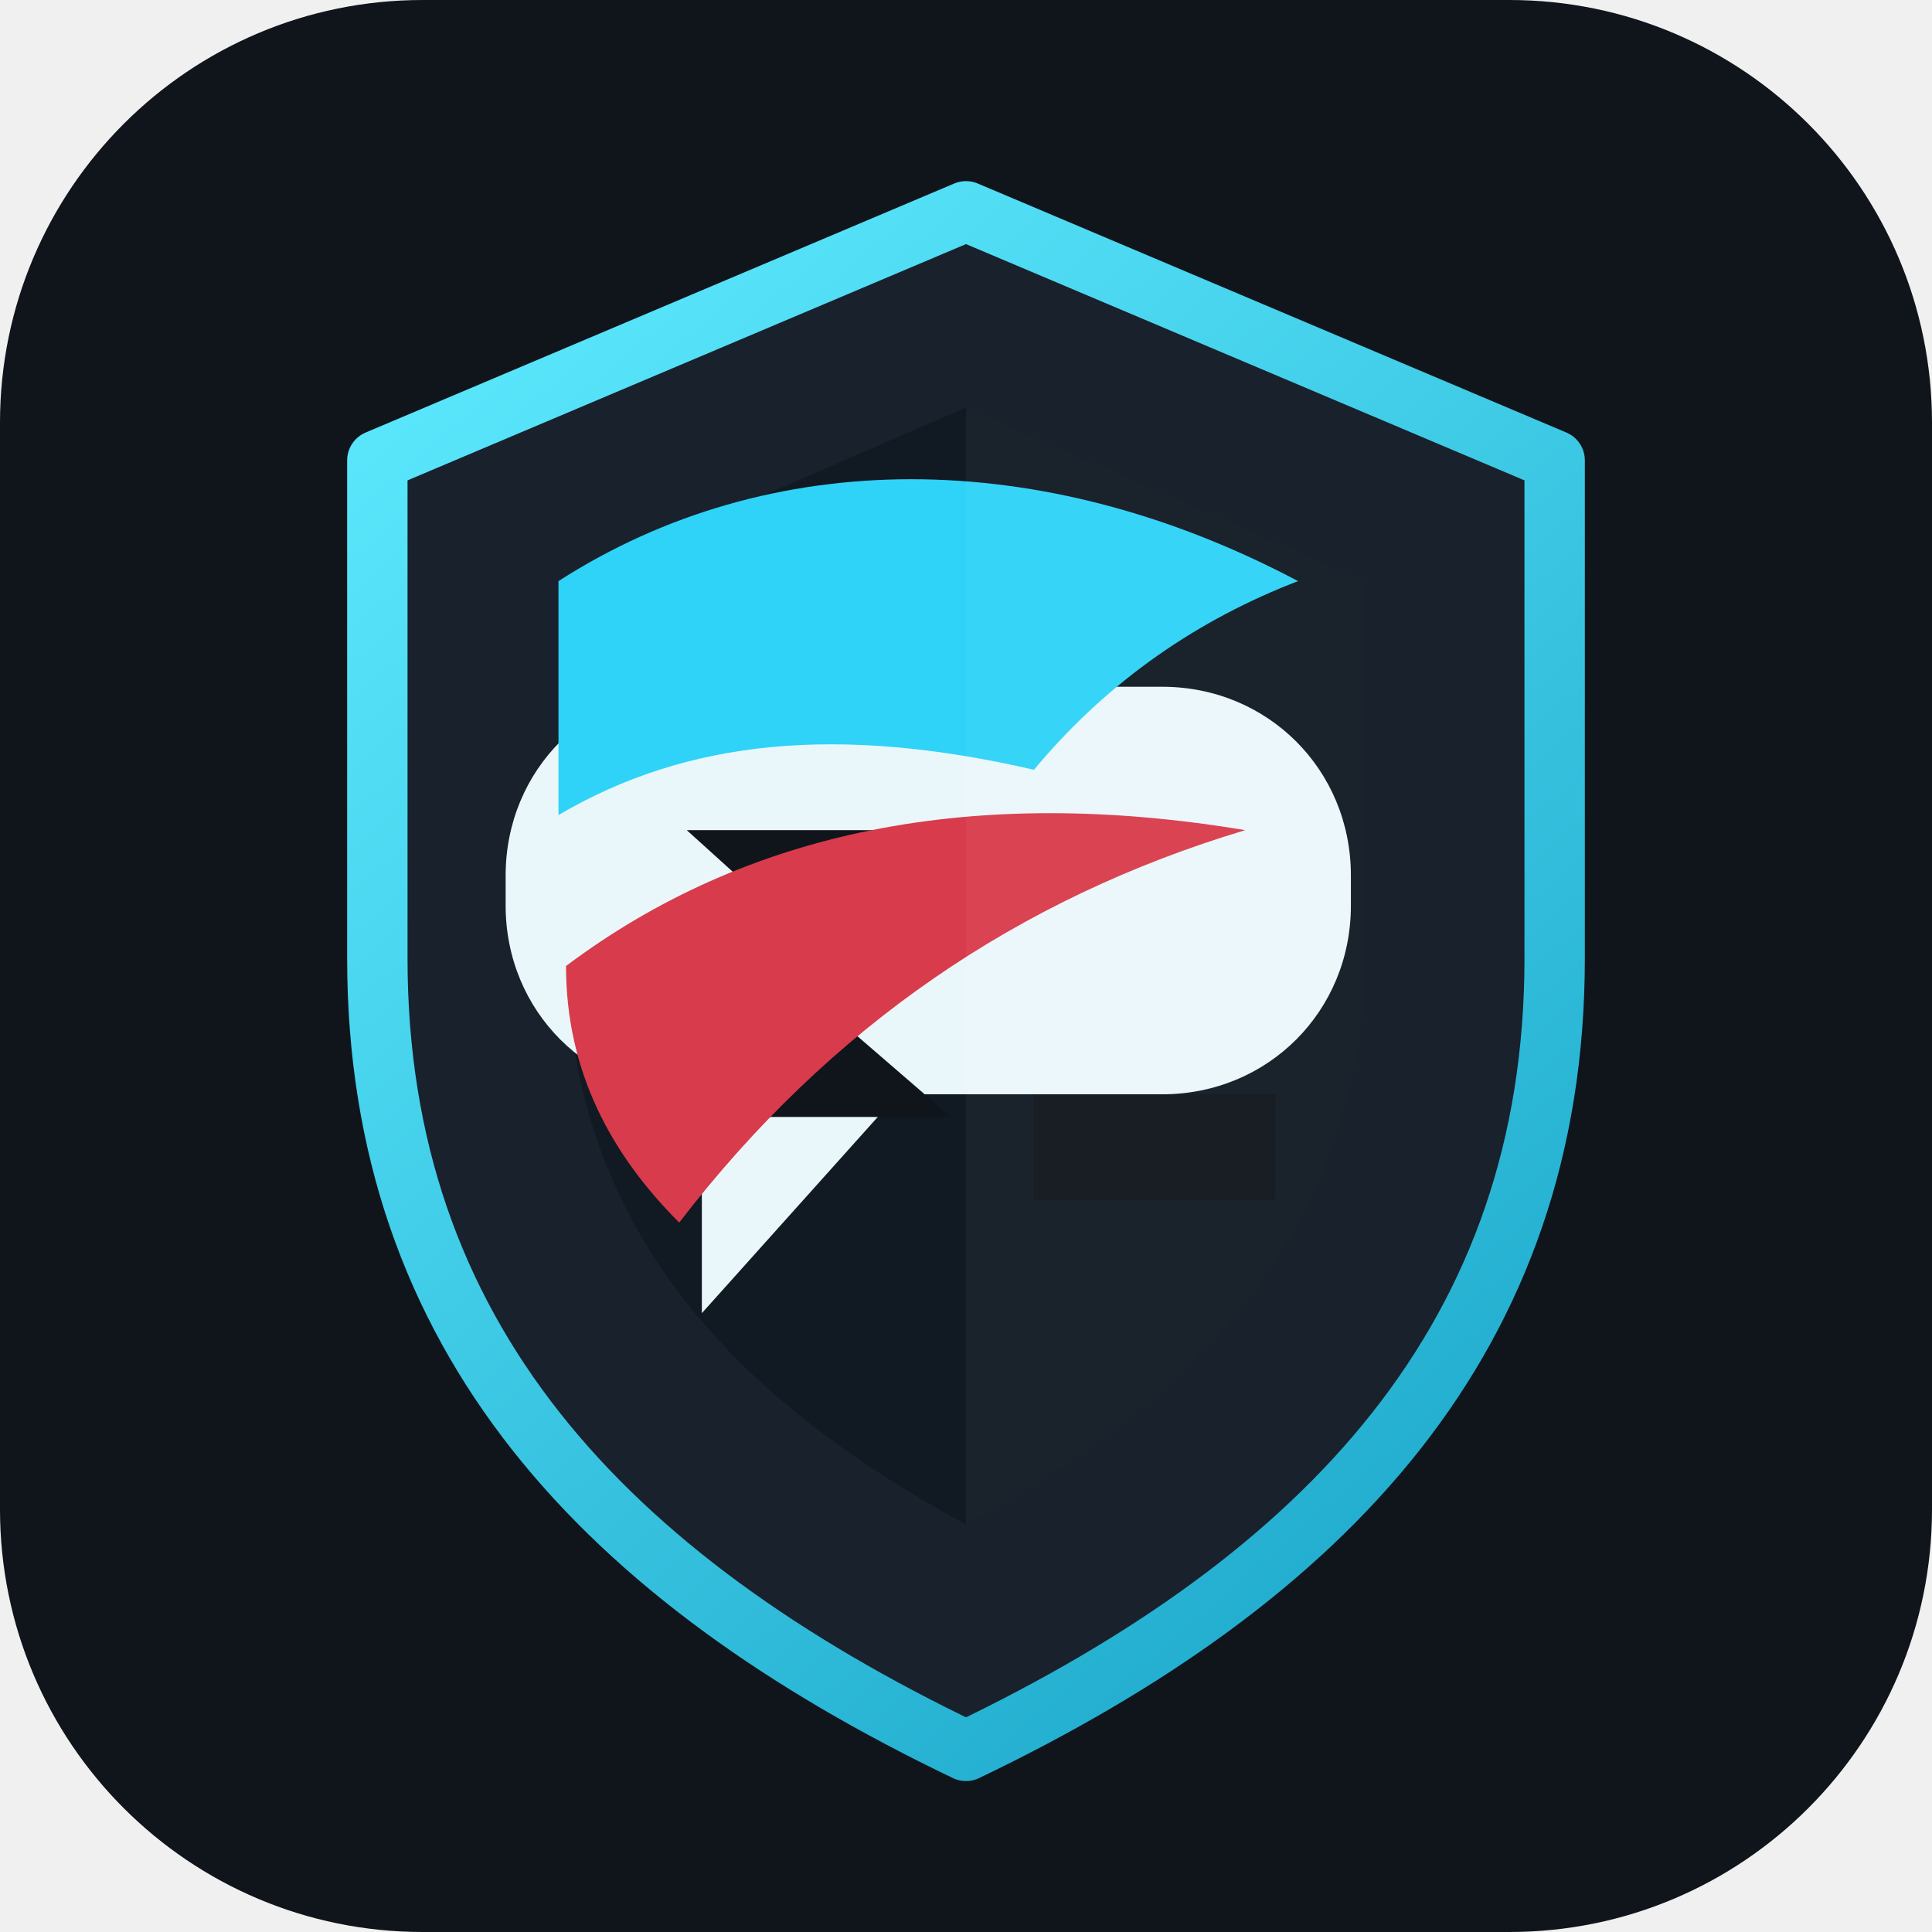
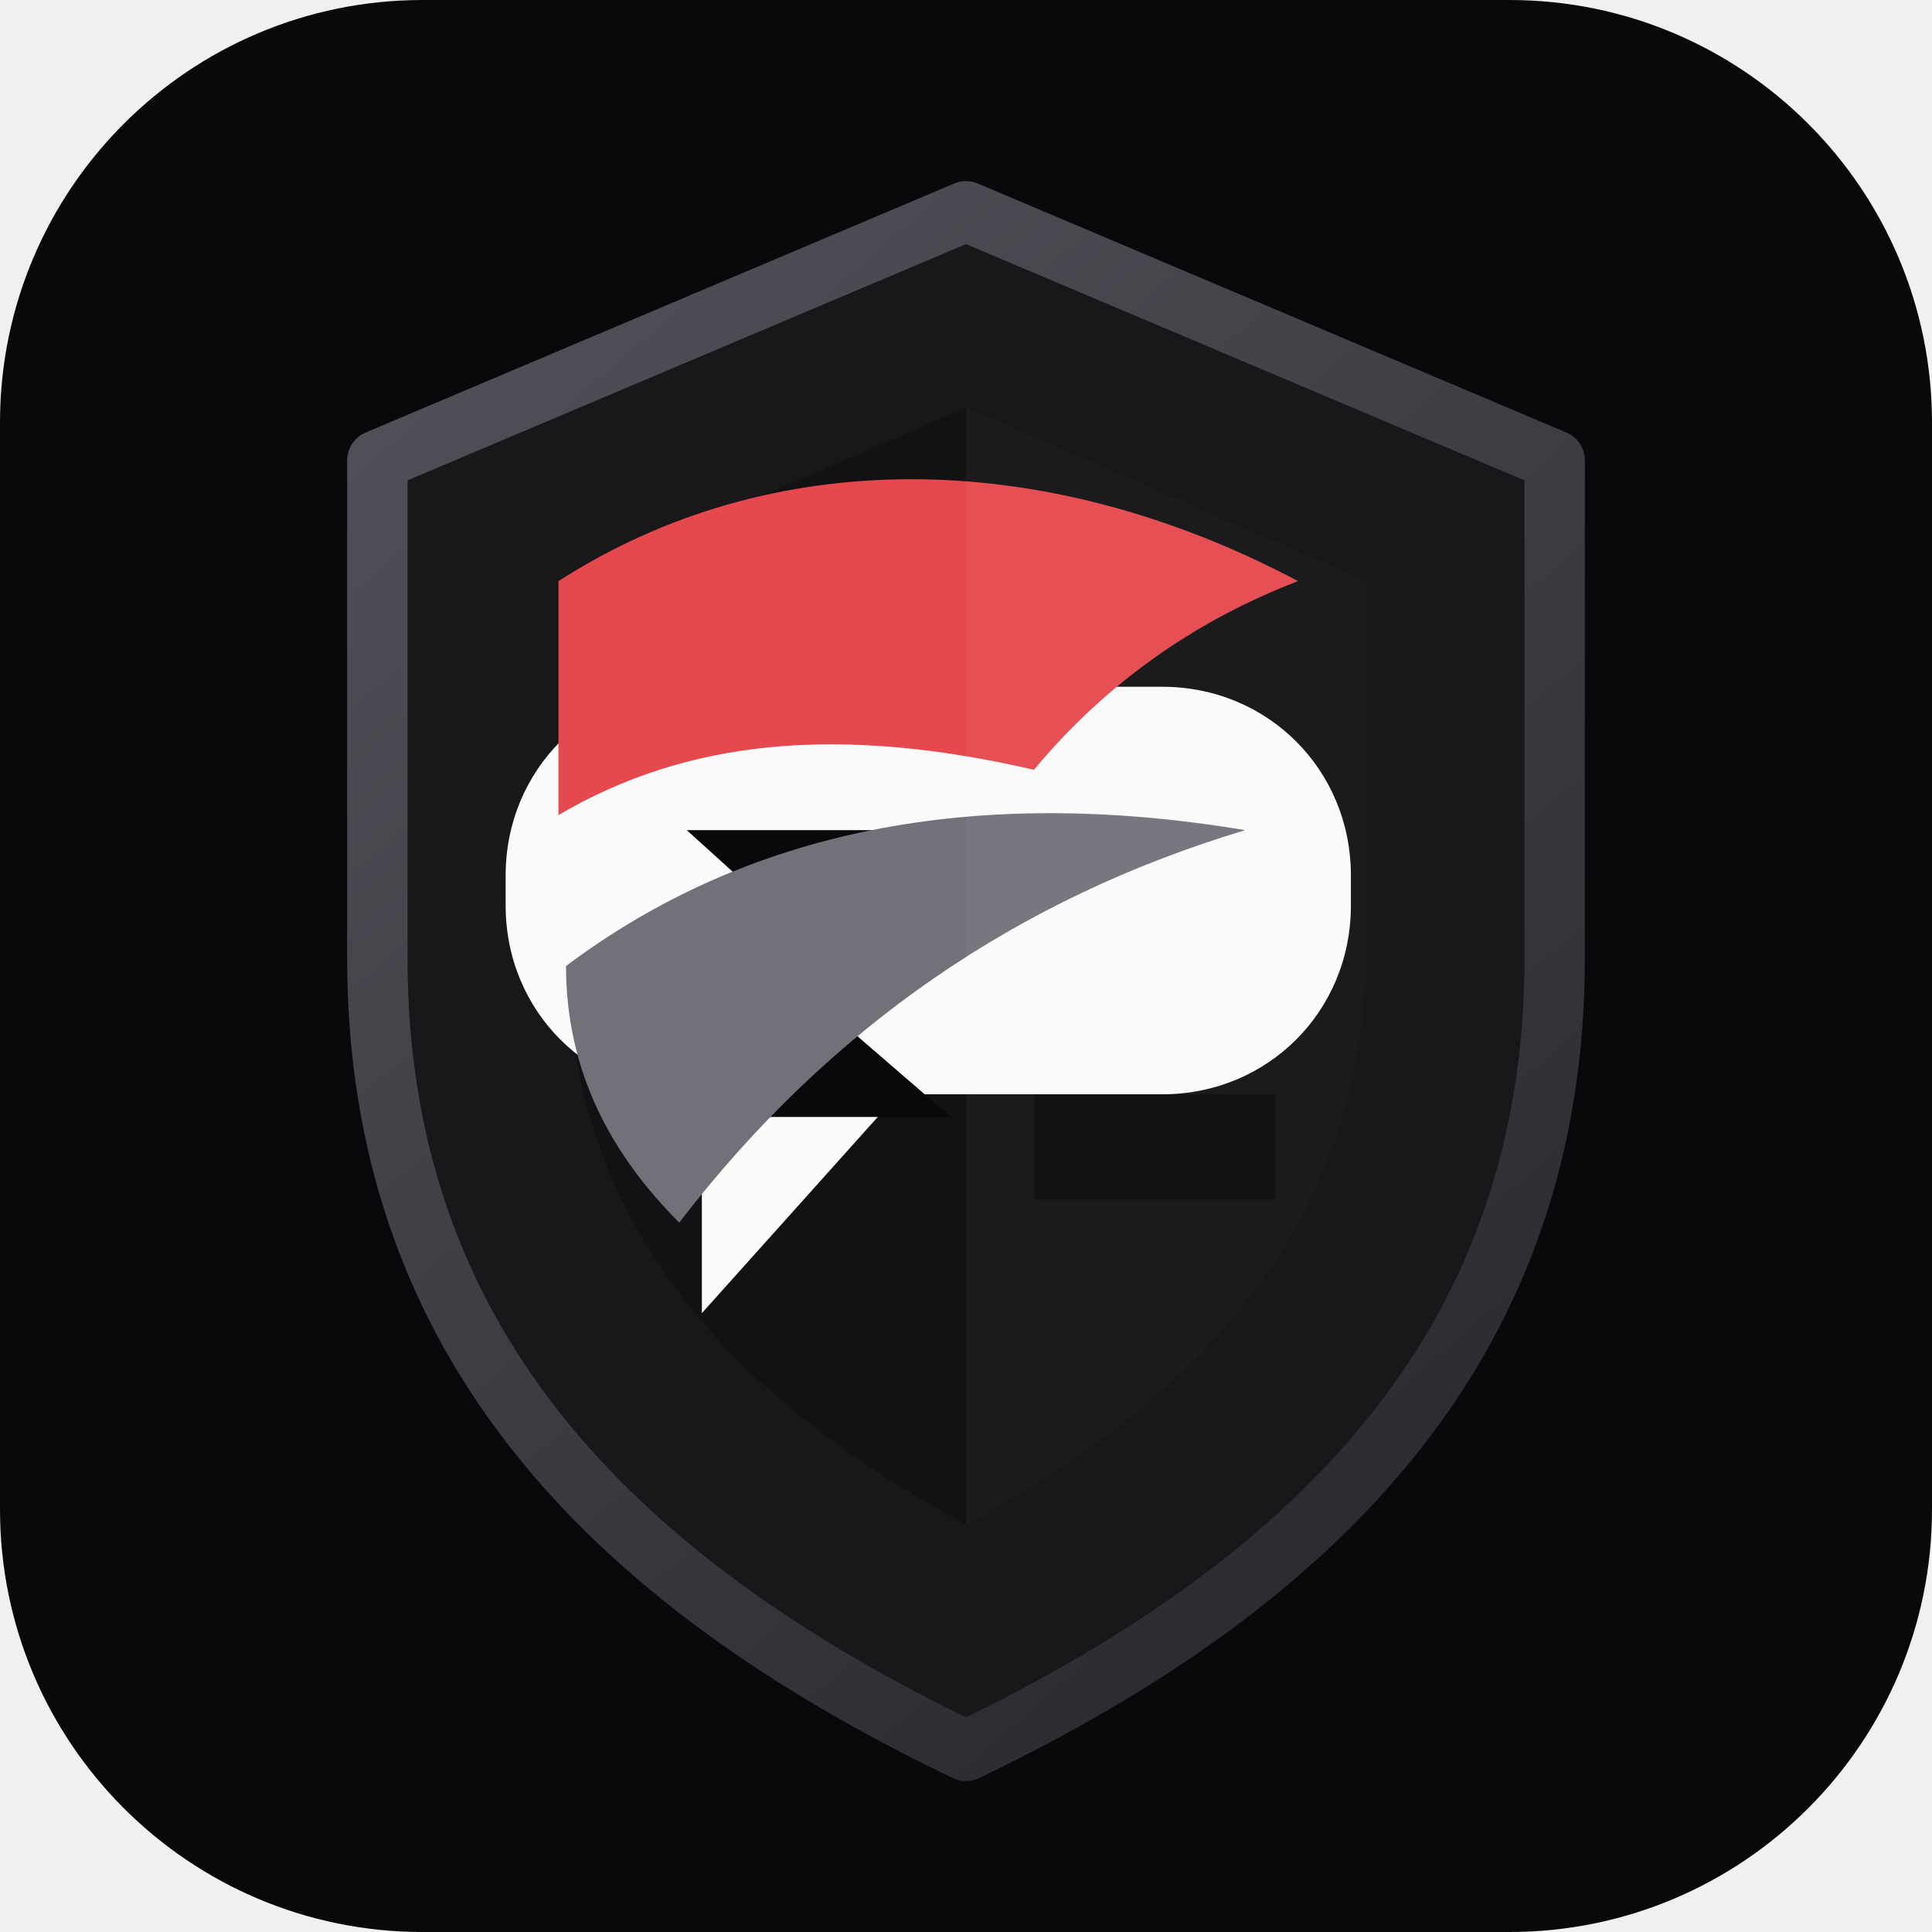
<svg xmlns="http://www.w3.org/2000/svg" viewBox="0 0 256 256" role="img" aria-labelledby="title desc">
  <defs>
-     <linearGradient id="cyanEdge" x1="48" y1="36" x2="208" y2="220" gradientUnits="userSpaceOnUse">
-       <stop offset="0" stop-color="#5EEBFF" />
-       <stop offset="1" stop-color="#1BA6C9" />
+     <linearGradient id="edge" x1="48" y1="36" x2="208" y2="220" gradientUnits="userSpaceOnUse">
+       <stop offset="0" stop-color="#52525B" />
+       <stop offset="1" stop-color="#27272A" />
    </linearGradient>
  </defs>
-   <rect width="256" height="256" rx="56" fill="#10151C" />
-   <path d="M128 28 206 61v66c0 50-30 82-78 105-48-23-78-55-78-105V61l78-33Z" fill="#18212C" stroke="url(#cyanEdge)" stroke-width="8" stroke-linejoin="round" />
-   <path d="M128 54 181 77v48c0 34-18 58-53 77-35-19-53-43-53-77V77l53-23Z" fill="#111923" />
-   <path d="M92 91h62c14 0 25 11 25 25v4c0 14-11 25-25 25h-35l-26 29v-29h-1c-14 0-25-11-25-25v-4c0-14 11-25 25-25Z" fill="#EAF7FA" />
-   <path d="M91 110h35l-22 19 22 19H91l21-19-21-19Z" fill="#10151C" />
-   <path d="M137 145h32v14h-32z" fill="#10151C" />
-   <path d="M74 77c28-18 64-18 98 0-13 5-25 13-35 25-26-6-46-4-63 6V77Z" fill="#2ED3F7" />
-   <path d="M75 128c24-18 54-24 90-18-30 9-55 26-75 52-9-9-15-20-15-34Z" fill="#D83B4B" />
+   <rect width="256" height="256" rx="56" fill="#09090B" />
+   <path d="M128 28 206 61v66c0 50-30 82-78 105-48-23-78-55-78-105V61l78-33Z" fill="#18181B" stroke="url(#edge)" stroke-width="8" stroke-linejoin="round" />
+   <path d="M128 54 181 77v48c0 34-18 58-53 77-35-19-53-43-53-77V77l53-23Z" fill="#121214" />
+   <path d="M92 91h62c14 0 25 11 25 25v4c0 14-11 25-25 25h-35l-26 29v-29h-1c-14 0-25-11-25-25v-4c0-14 11-25 25-25Z" fill="#FAFAFA" />
+   <path d="M91 110h35l-22 19 22 19H91l21-19-21-19Z" fill="#09090B" />
+   <path d="M137 145h32v14h-32z" fill="#09090B" />
+   <path d="M74 77c28-18 64-18 98 0-13 5-25 13-35 25-26-6-46-4-63 6V77Z" fill="#E5484D" />
+   <path d="M75 128c24-18 54-24 90-18-30 9-55 26-75 52-9-9-15-20-15-34Z" fill="#71717A" />
  <path d="M128 54 181 77v48c0 34-18 58-53 77V54Z" fill="#FFFFFF" opacity=".04" />
</svg>
